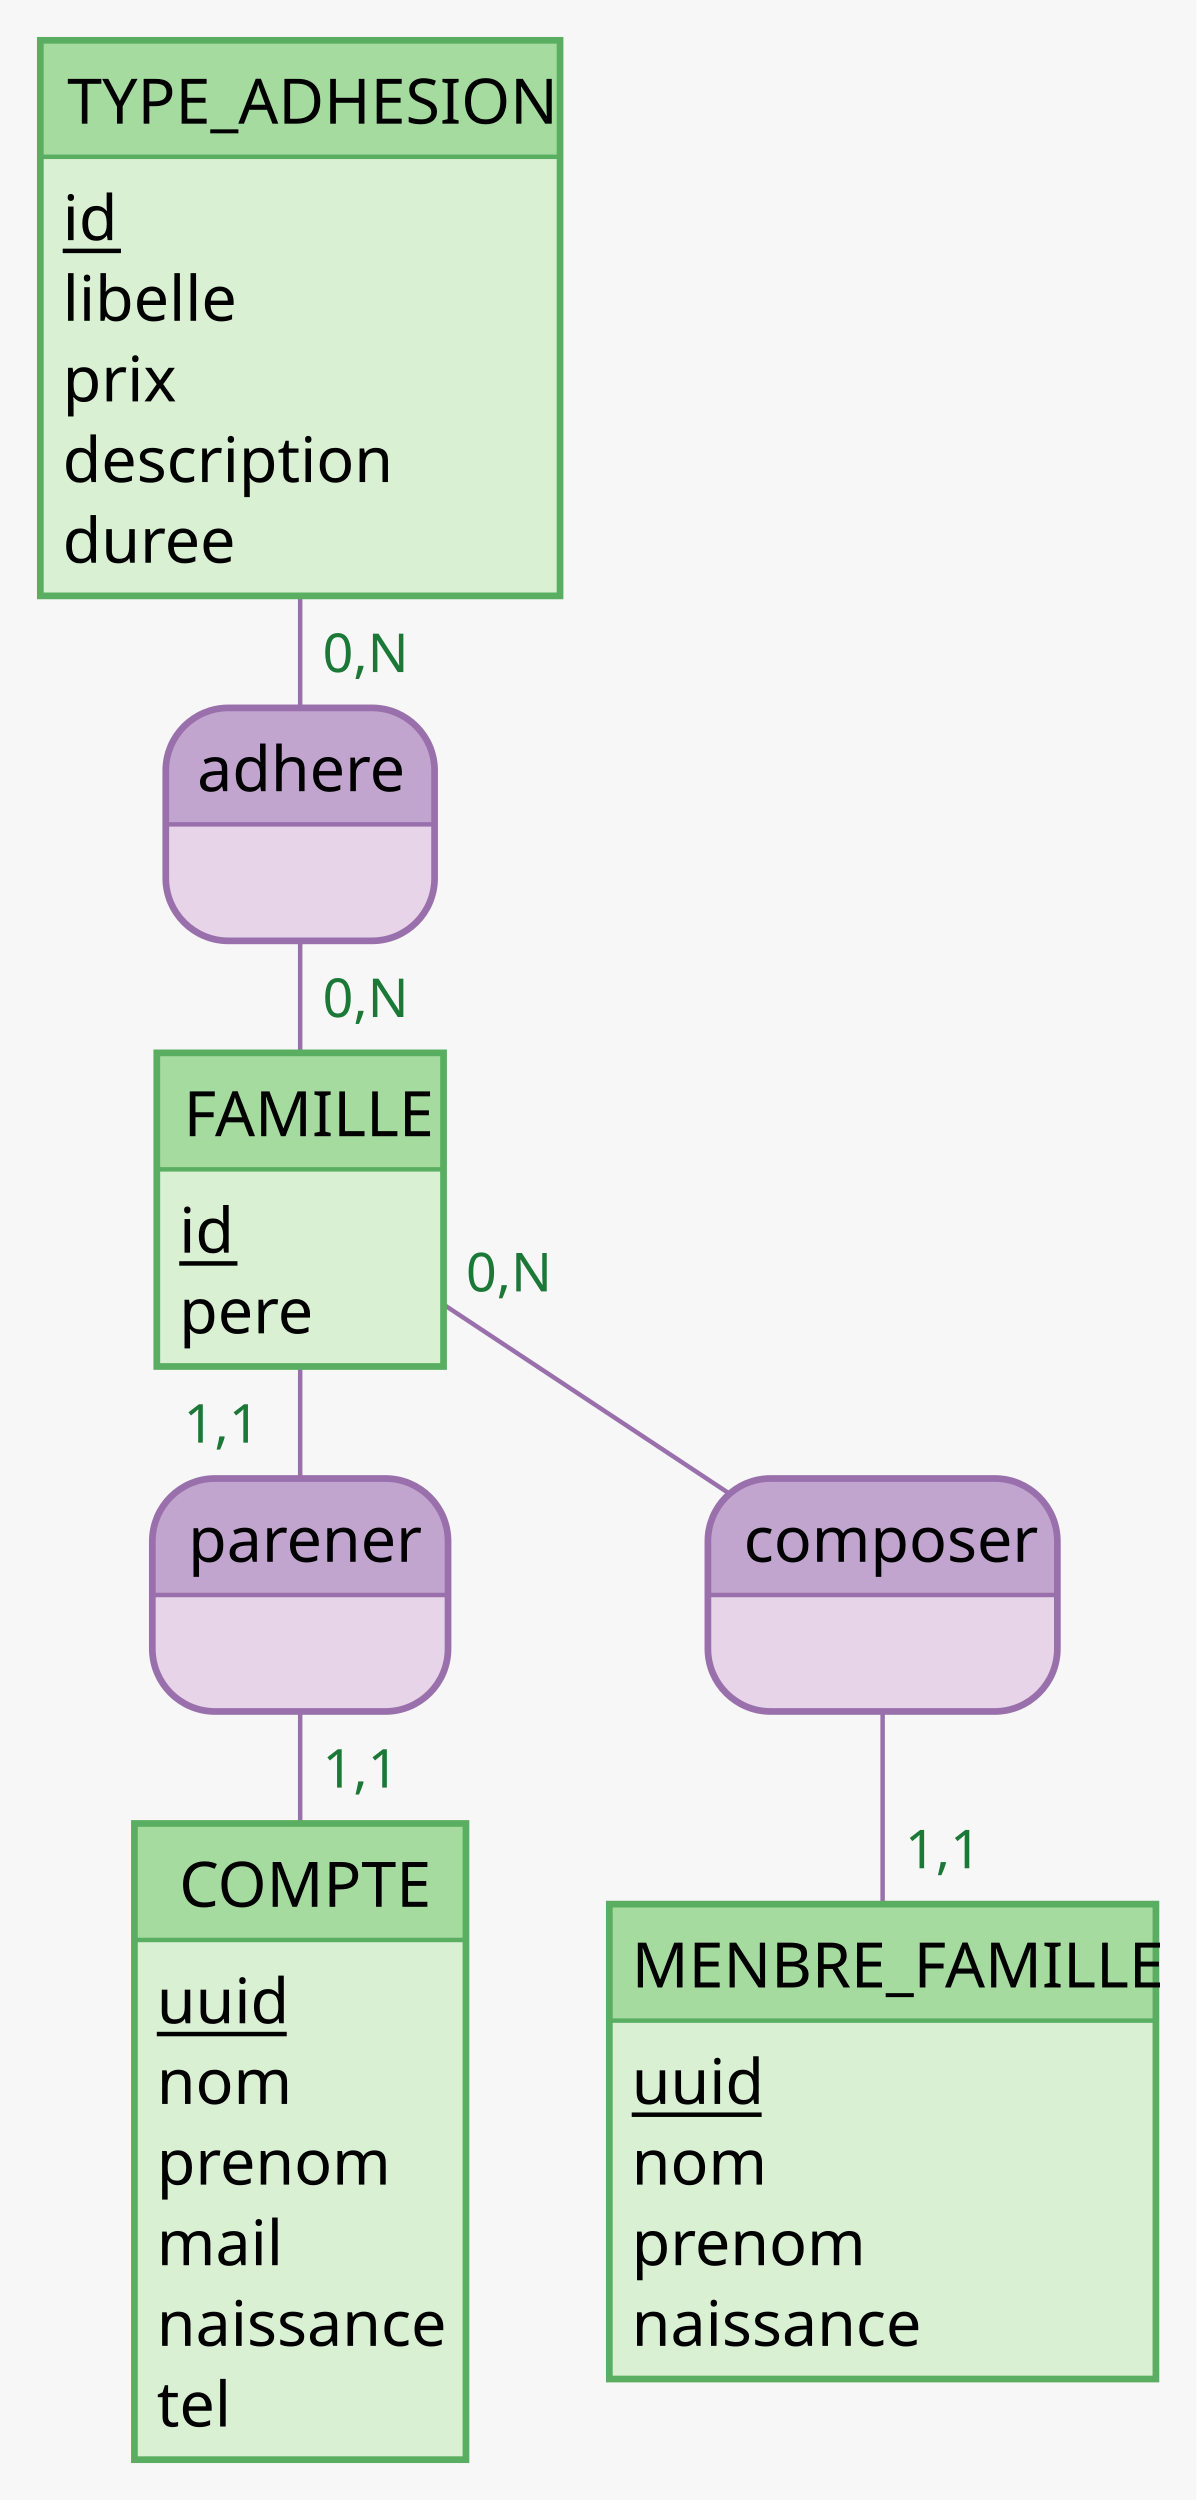
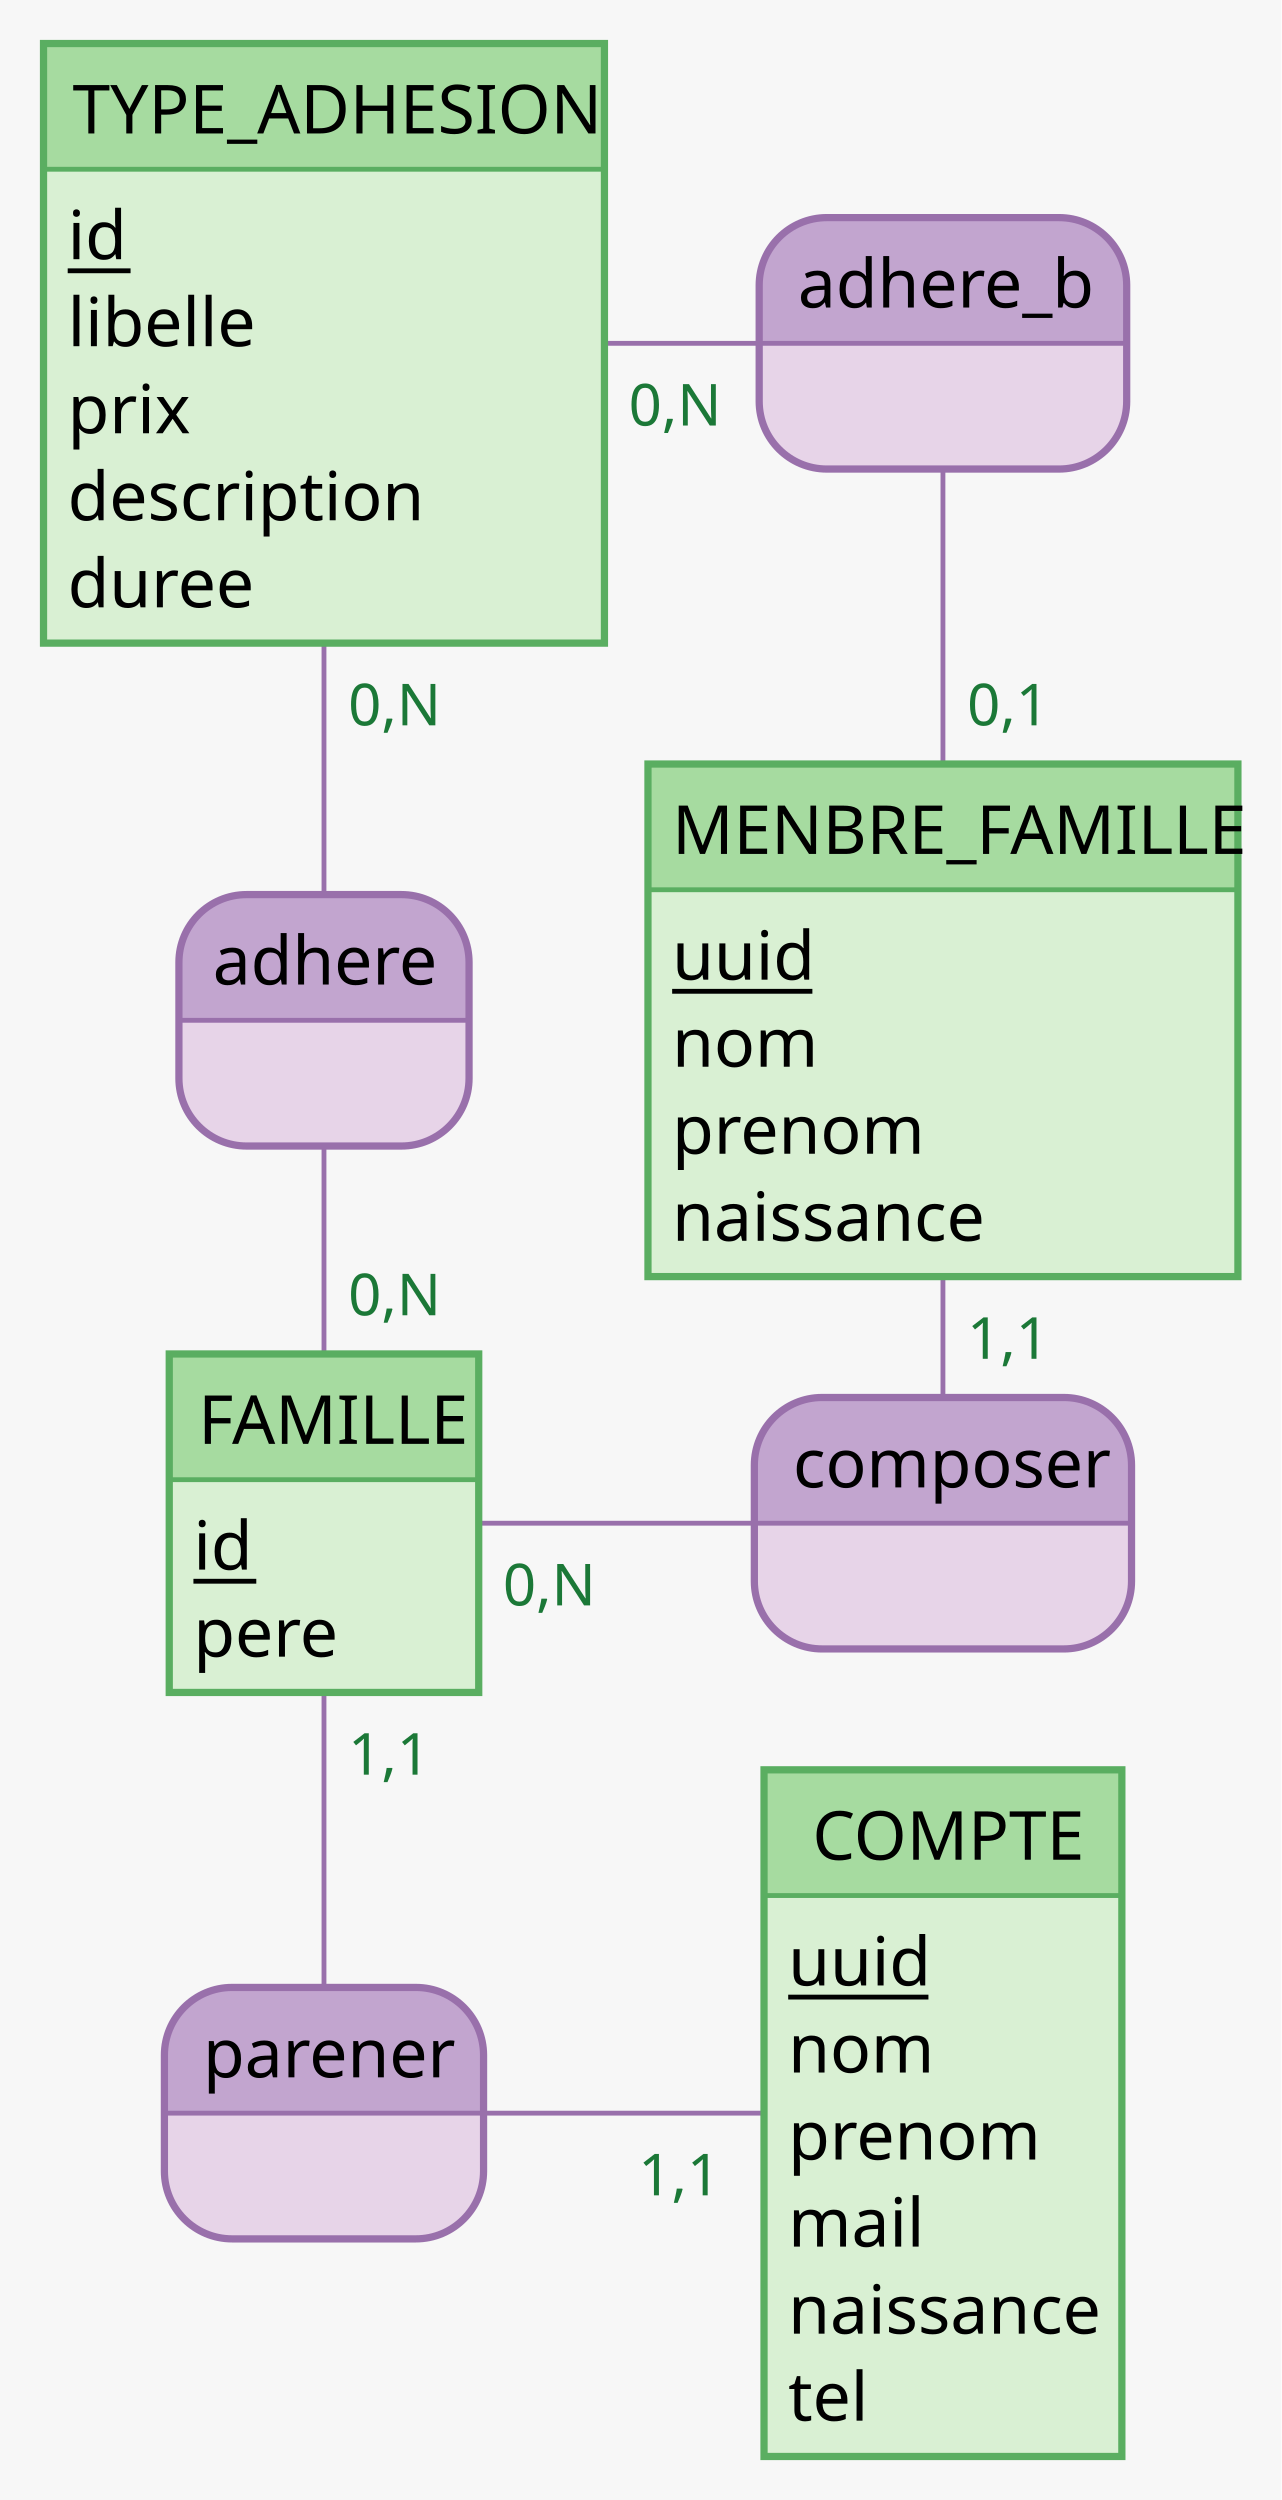
- <svg xmlns="http://www.w3.org/2000/svg" width="267" height="558" viewBox="0 0 267 558">
-   <rect x="0" y="0" width="267" height="558" fill="#f7f7f7" stroke="none" stroke-width="0" />
+ <svg xmlns="http://www.w3.org/2000/svg" width="265" height="517" viewBox="0 0 265 517">
+   <rect x="0" y="0" width="265" height="517" fill="#f7f7f7" stroke="none" stroke-width="0" />
  <g>
-     <line x1="67" y1="71" x2="67" y2="184" stroke="#9970ab" stroke-width="1" />
-     <line x1="67" y1="270" x2="67" y2="184" stroke="#9970ab" stroke-width="1" />
+     <line x1="67" y1="71" x2="195" y2="71" stroke="#9970ab" stroke-width="1" />
+     <line x1="195" y1="211" x2="195" y2="71" stroke="#9970ab" stroke-width="1" />
    <g>
-       <path d="M83 158 a14 14 90 0 1 14 14 V184 h-60 V172 a14 14 90 0 1 14 -14" fill="#c2a5cf" stroke="#c2a5cf" stroke-width="0" />
-       <path d="M97 184 v12 a14 14 90 0 1 -14 14 H51 a14 14 90 0 1 -14 -14 V184 H60" fill="#e7d4e8" stroke="#e7d4e8" stroke-width="0" />
-       <rect x="37" y="158" width="60" height="52" fill="none" rx="14" stroke="#9970ab" stroke-width="1.5" />
-       <line x1="37" y1="184" x2="97" y2="184" stroke="#9970ab" stroke-width="1" />
-       <text x="44" y="176.6" fill="#000000" font-family="Trebuchet MS" font-size="14">adhere</text>
+       <path d="M219 45 a14 14 90 0 1 14 14 V71 h-76 V59 a14 14 90 0 1 14 -14" fill="#c2a5cf" stroke="#c2a5cf" stroke-width="0" />
+       <path d="M233 71 v12 a14 14 90 0 1 -14 14 H171 a14 14 90 0 1 -14 -14 V71 H76" fill="#e7d4e8" stroke="#e7d4e8" stroke-width="0" />
+       <rect x="157" y="45" width="76" height="52" fill="none" rx="14" stroke="#9970ab" stroke-width="1.5" />
+       <line x1="157" y1="71" x2="233" y2="71" stroke="#9970ab" stroke-width="1" />
+       <text x="165" y="63.6" fill="#000000" font-family="Trebuchet MS" font-size="14">adhere_b</text>
+     </g>
+     <text x="130" y="88" fill="#1b7837" font-family="Verdana" font-size="12">0,N</text>
+     <text x="200" y="150" fill="#1b7837" font-family="Verdana" font-size="12">0,1</text>
+   </g>
+   <g>
+     <line x1="67" y1="71" x2="67" y2="211" stroke="#9970ab" stroke-width="1" />
+     <line x1="67" y1="315" x2="67" y2="211" stroke="#9970ab" stroke-width="1" />
+     <g>
+       <path d="M83 185 a14 14 90 0 1 14 14 V211 h-60 V199 a14 14 90 0 1 14 -14" fill="#c2a5cf" stroke="#c2a5cf" stroke-width="0" />
+       <path d="M97 211 v12 a14 14 90 0 1 -14 14 H51 a14 14 90 0 1 -14 -14 V211 H60" fill="#e7d4e8" stroke="#e7d4e8" stroke-width="0" />
+       <rect x="37" y="185" width="60" height="52" fill="none" rx="14" stroke="#9970ab" stroke-width="1.5" />
+       <line x1="37" y1="211" x2="97" y2="211" stroke="#9970ab" stroke-width="1" />
+       <text x="44" y="203.6" fill="#000000" font-family="Trebuchet MS" font-size="14">adhere</text>
    </g>
    <text x="72" y="150" fill="#1b7837" font-family="Verdana" font-size="12">0,N</text>
-     <text x="72" y="227" fill="#1b7837" font-family="Verdana" font-size="12">0,N</text>
+     <text x="72" y="272" fill="#1b7837" font-family="Verdana" font-size="12">0,N</text>
  </g>
  <g>
-     <line x1="67" y1="478" x2="67" y2="356" stroke="#9970ab" stroke-width="1" />
-     <line x1="67" y1="270" x2="67" y2="356" stroke="#9970ab" stroke-width="1" />
+     <line x1="67" y1="315" x2="195" y2="315" stroke="#9970ab" stroke-width="1" />
+     <line x1="195" y1="211" x2="195" y2="315" stroke="#9970ab" stroke-width="1" />
    <g>
-       <path d="M86 330 a14 14 90 0 1 14 14 V356 h-66 V344 a14 14 90 0 1 14 -14" fill="#c2a5cf" stroke="#c2a5cf" stroke-width="0" />
-       <path d="M100 356 v12 a14 14 90 0 1 -14 14 H48 a14 14 90 0 1 -14 -14 V356 H66" fill="#e7d4e8" stroke="#e7d4e8" stroke-width="0" />
-       <rect x="34" y="330" width="66" height="52" fill="none" rx="14" stroke="#9970ab" stroke-width="1.5" />
-       <line x1="34" y1="356" x2="100" y2="356" stroke="#9970ab" stroke-width="1" />
-       <text x="42" y="348.6" fill="#000000" font-family="Trebuchet MS" font-size="14">parener</text>
+       <path d="M220 289 a14 14 90 0 1 14 14 V315 h-78 V303 a14 14 90 0 1 14 -14" fill="#c2a5cf" stroke="#c2a5cf" stroke-width="0" />
+       <path d="M234 315 v12 a14 14 90 0 1 -14 14 H170 a14 14 90 0 1 -14 -14 V315 H78" fill="#e7d4e8" stroke="#e7d4e8" stroke-width="0" />
+       <rect x="156" y="289" width="78" height="52" fill="none" rx="14" stroke="#9970ab" stroke-width="1.5" />
+       <line x1="156" y1="315" x2="234" y2="315" stroke="#9970ab" stroke-width="1" />
+       <text x="164" y="307.6" fill="#000000" font-family="Trebuchet MS" font-size="14">composer</text>
    </g>
-     <text x="72" y="399" fill="#1b7837" font-family="Verdana" font-size="12">1,1</text>
-     <text x="41" y="322" fill="#1b7837" font-family="Verdana" font-size="12">1,1</text>
+     <text x="104" y="332" fill="#1b7837" font-family="Verdana" font-size="12">0,N</text>
+     <text x="200" y="281" fill="#1b7837" font-family="Verdana" font-size="12">1,1</text>
  </g>
  <g>
-     <line x1="67" y1="270" x2="197" y2="356" stroke="#9970ab" stroke-width="1" />
-     <line x1="197" y1="478" x2="197" y2="356" stroke="#9970ab" stroke-width="1" />
+     <line x1="195" y1="437" x2="67" y2="437" stroke="#9970ab" stroke-width="1" />
+     <line x1="67" y1="315" x2="67" y2="437" stroke="#9970ab" stroke-width="1" />
    <g>
-       <path d="M222 330 a14 14 90 0 1 14 14 V356 h-78 V344 a14 14 90 0 1 14 -14" fill="#c2a5cf" stroke="#c2a5cf" stroke-width="0" />
-       <path d="M236 356 v12 a14 14 90 0 1 -14 14 H172 a14 14 90 0 1 -14 -14 V356 H78" fill="#e7d4e8" stroke="#e7d4e8" stroke-width="0" />
-       <rect x="158" y="330" width="78" height="52" fill="none" rx="14" stroke="#9970ab" stroke-width="1.5" />
-       <line x1="158" y1="356" x2="236" y2="356" stroke="#9970ab" stroke-width="1" />
-       <text x="166" y="348.6" fill="#000000" font-family="Trebuchet MS" font-size="14">composer</text>
+       <path d="M86 411 a14 14 90 0 1 14 14 V437 h-66 V425 a14 14 90 0 1 14 -14" fill="#c2a5cf" stroke="#c2a5cf" stroke-width="0" />
+       <path d="M100 437 v12 a14 14 90 0 1 -14 14 H48 a14 14 90 0 1 -14 -14 V437 H66" fill="#e7d4e8" stroke="#e7d4e8" stroke-width="0" />
+       <rect x="34" y="411" width="66" height="52" fill="none" rx="14" stroke="#9970ab" stroke-width="1.5" />
+       <line x1="34" y1="437" x2="100" y2="437" stroke="#9970ab" stroke-width="1" />
+       <text x="42" y="429.6" fill="#000000" font-family="Trebuchet MS" font-size="14">parener</text>
    </g>
-     <text x="104" y="288.24" fill="#1b7837" font-family="Verdana" font-size="12">0,N</text>
-     <text x="202" y="417" fill="#1b7837" font-family="Verdana" font-size="12">1,1</text>
+     <text x="132" y="454" fill="#1b7837" font-family="Verdana" font-size="12">1,1</text>
+     <text x="72" y="367" fill="#1b7837" font-family="Verdana" font-size="12">1,1</text>
  </g>
  <g>
    <g>
      <rect x="9" y="9" width="116" height="26" fill="#a6dba0" stroke="none" stroke-width="0" opacity="1" />
      <rect x="9" y="35" width="116" height="98" fill="#d9f0d3" stroke="none" stroke-width="0" opacity="1" />
      <rect x="9" y="9" width="116" height="124" fill="none" stroke="#5aae61" stroke-width="1.5" opacity="1" />
      <line x1="9" y1="35" x2="125" y2="35" stroke="#5aae61" stroke-width="1" />
    </g>
    <text x="15" y="27.6" fill="#000000" font-family="Trebuchet MS" font-size="14">TYPE_ADHESION</text>
    <text x="14" y="53.6" fill="#000000" font-family="Trebuchet MS" font-size="14">id</text>
    <line x1="14" y1="56" x2="27" y2="56" stroke="#000000" stroke-width="1" />
    <text x="14" y="71.6" fill="#000000" font-family="Trebuchet MS" font-size="14">libelle</text>
    <text x="14" y="89.6" fill="#000000" font-family="Trebuchet MS" font-size="14">prix</text>
    <text x="14" y="107.6" fill="#000000" font-family="Trebuchet MS" font-size="14">description</text>
    <text x="14" y="125.6" fill="#000000" font-family="Trebuchet MS" font-size="14">duree</text>
  </g>
  <g>
    <g>
-       <rect x="35" y="235" width="64" height="26" fill="#a6dba0" stroke="none" stroke-width="0" opacity="1" />
-       <rect x="35" y="261" width="64" height="44" fill="#d9f0d3" stroke="none" stroke-width="0" opacity="1" />
-       <rect x="35" y="235" width="64" height="70" fill="none" stroke="#5aae61" stroke-width="1.5" opacity="1" />
-       <line x1="35" y1="261" x2="99" y2="261" stroke="#5aae61" stroke-width="1" />
+       <rect x="134" y="158" width="122" height="26" fill="#a6dba0" stroke="none" stroke-width="0" opacity="1" />
+       <rect x="134" y="184" width="122" height="80" fill="#d9f0d3" stroke="none" stroke-width="0" opacity="1" />
+       <rect x="134" y="158" width="122" height="106" fill="none" stroke="#5aae61" stroke-width="1.5" opacity="1" />
+       <line x1="134" y1="184" x2="256" y2="184" stroke="#5aae61" stroke-width="1" />
    </g>
-     <text x="41" y="253.6" fill="#000000" font-family="Trebuchet MS" font-size="14">FAMILLE</text>
-     <text x="40" y="279.6" fill="#000000" font-family="Trebuchet MS" font-size="14">id</text>
-     <line x1="40" y1="282" x2="53" y2="282" stroke="#000000" stroke-width="1" />
-     <text x="40" y="297.6" fill="#000000" font-family="Trebuchet MS" font-size="14">pere</text>
+     <text x="139" y="176.6" fill="#000000" font-family="Trebuchet MS" font-size="14">MENBRE_FAMILLE</text>
+     <text x="139" y="202.6" fill="#000000" font-family="Trebuchet MS" font-size="14">uuid</text>
+     <line x1="139" y1="205" x2="168" y2="205" stroke="#000000" stroke-width="1" />
+     <text x="139" y="220.6" fill="#000000" font-family="Trebuchet MS" font-size="14">nom</text>
+     <text x="139" y="238.6" fill="#000000" font-family="Trebuchet MS" font-size="14">prenom</text>
+     <text x="139" y="256.6" fill="#000000" font-family="Trebuchet MS" font-size="14">naissance</text>
  </g>
  <g>
    <g>
-       <rect x="30" y="407" width="74" height="26" fill="#a6dba0" stroke="none" stroke-width="0" opacity="1" />
-       <rect x="30" y="433" width="74" height="116" fill="#d9f0d3" stroke="none" stroke-width="0" opacity="1" />
-       <rect x="30" y="407" width="74" height="142" fill="none" stroke="#5aae61" stroke-width="1.5" opacity="1" />
-       <line x1="30" y1="433" x2="104" y2="433" stroke="#5aae61" stroke-width="1" />
+       <rect x="35" y="280" width="64" height="26" fill="#a6dba0" stroke="none" stroke-width="0" opacity="1" />
+       <rect x="35" y="306" width="64" height="44" fill="#d9f0d3" stroke="none" stroke-width="0" opacity="1" />
+       <rect x="35" y="280" width="64" height="70" fill="none" stroke="#5aae61" stroke-width="1.5" opacity="1" />
+       <line x1="35" y1="306" x2="99" y2="306" stroke="#5aae61" stroke-width="1" />
    </g>
-     <text x="40" y="425.6" fill="#000000" font-family="Trebuchet MS" font-size="14">COMPTE</text>
-     <text x="35" y="451.6" fill="#000000" font-family="Trebuchet MS" font-size="14">uuid</text>
-     <line x1="35" y1="454" x2="64" y2="454" stroke="#000000" stroke-width="1" />
-     <text x="35" y="469.6" fill="#000000" font-family="Trebuchet MS" font-size="14">nom</text>
-     <text x="35" y="487.6" fill="#000000" font-family="Trebuchet MS" font-size="14">prenom</text>
-     <text x="35" y="505.6" fill="#000000" font-family="Trebuchet MS" font-size="14">mail</text>
-     <text x="35" y="523.6" fill="#000000" font-family="Trebuchet MS" font-size="14">naissance</text>
-     <text x="35" y="541.6" fill="#000000" font-family="Trebuchet MS" font-size="14">tel</text>
+     <text x="41" y="298.6" fill="#000000" font-family="Trebuchet MS" font-size="14">FAMILLE</text>
+     <text x="40" y="324.6" fill="#000000" font-family="Trebuchet MS" font-size="14">id</text>
+     <line x1="40" y1="327" x2="53" y2="327" stroke="#000000" stroke-width="1" />
+     <text x="40" y="342.6" fill="#000000" font-family="Trebuchet MS" font-size="14">pere</text>
  </g>
  <g>
    <g>
-       <rect x="136" y="425" width="122" height="26" fill="#a6dba0" stroke="none" stroke-width="0" opacity="1" />
-       <rect x="136" y="451" width="122" height="80" fill="#d9f0d3" stroke="none" stroke-width="0" opacity="1" />
-       <rect x="136" y="425" width="122" height="106" fill="none" stroke="#5aae61" stroke-width="1.5" opacity="1" />
-       <line x1="136" y1="451" x2="258" y2="451" stroke="#5aae61" stroke-width="1" />
+       <rect x="158" y="366" width="74" height="26" fill="#a6dba0" stroke="none" stroke-width="0" opacity="1" />
+       <rect x="158" y="392" width="74" height="116" fill="#d9f0d3" stroke="none" stroke-width="0" opacity="1" />
+       <rect x="158" y="366" width="74" height="142" fill="none" stroke="#5aae61" stroke-width="1.5" opacity="1" />
+       <line x1="158" y1="392" x2="232" y2="392" stroke="#5aae61" stroke-width="1" />
    </g>
-     <text x="141" y="443.6" fill="#000000" font-family="Trebuchet MS" font-size="14">MENBRE_FAMILLE</text>
-     <text x="141" y="469.6" fill="#000000" font-family="Trebuchet MS" font-size="14">uuid</text>
-     <line x1="141" y1="472" x2="170" y2="472" stroke="#000000" stroke-width="1" />
-     <text x="141" y="487.6" fill="#000000" font-family="Trebuchet MS" font-size="14">nom</text>
-     <text x="141" y="505.6" fill="#000000" font-family="Trebuchet MS" font-size="14">prenom</text>
-     <text x="141" y="523.6" fill="#000000" font-family="Trebuchet MS" font-size="14">naissance</text>
+     <text x="168" y="384.6" fill="#000000" font-family="Trebuchet MS" font-size="14">COMPTE</text>
+     <text x="163" y="410.6" fill="#000000" font-family="Trebuchet MS" font-size="14">uuid</text>
+     <line x1="163" y1="413" x2="192" y2="413" stroke="#000000" stroke-width="1" />
+     <text x="163" y="428.6" fill="#000000" font-family="Trebuchet MS" font-size="14">nom</text>
+     <text x="163" y="446.6" fill="#000000" font-family="Trebuchet MS" font-size="14">prenom</text>
+     <text x="163" y="464.6" fill="#000000" font-family="Trebuchet MS" font-size="14">mail</text>
+     <text x="163" y="482.6" fill="#000000" font-family="Trebuchet MS" font-size="14">naissance</text>
+     <text x="163" y="500.6" fill="#000000" font-family="Trebuchet MS" font-size="14">tel</text>
  </g>
</svg>
